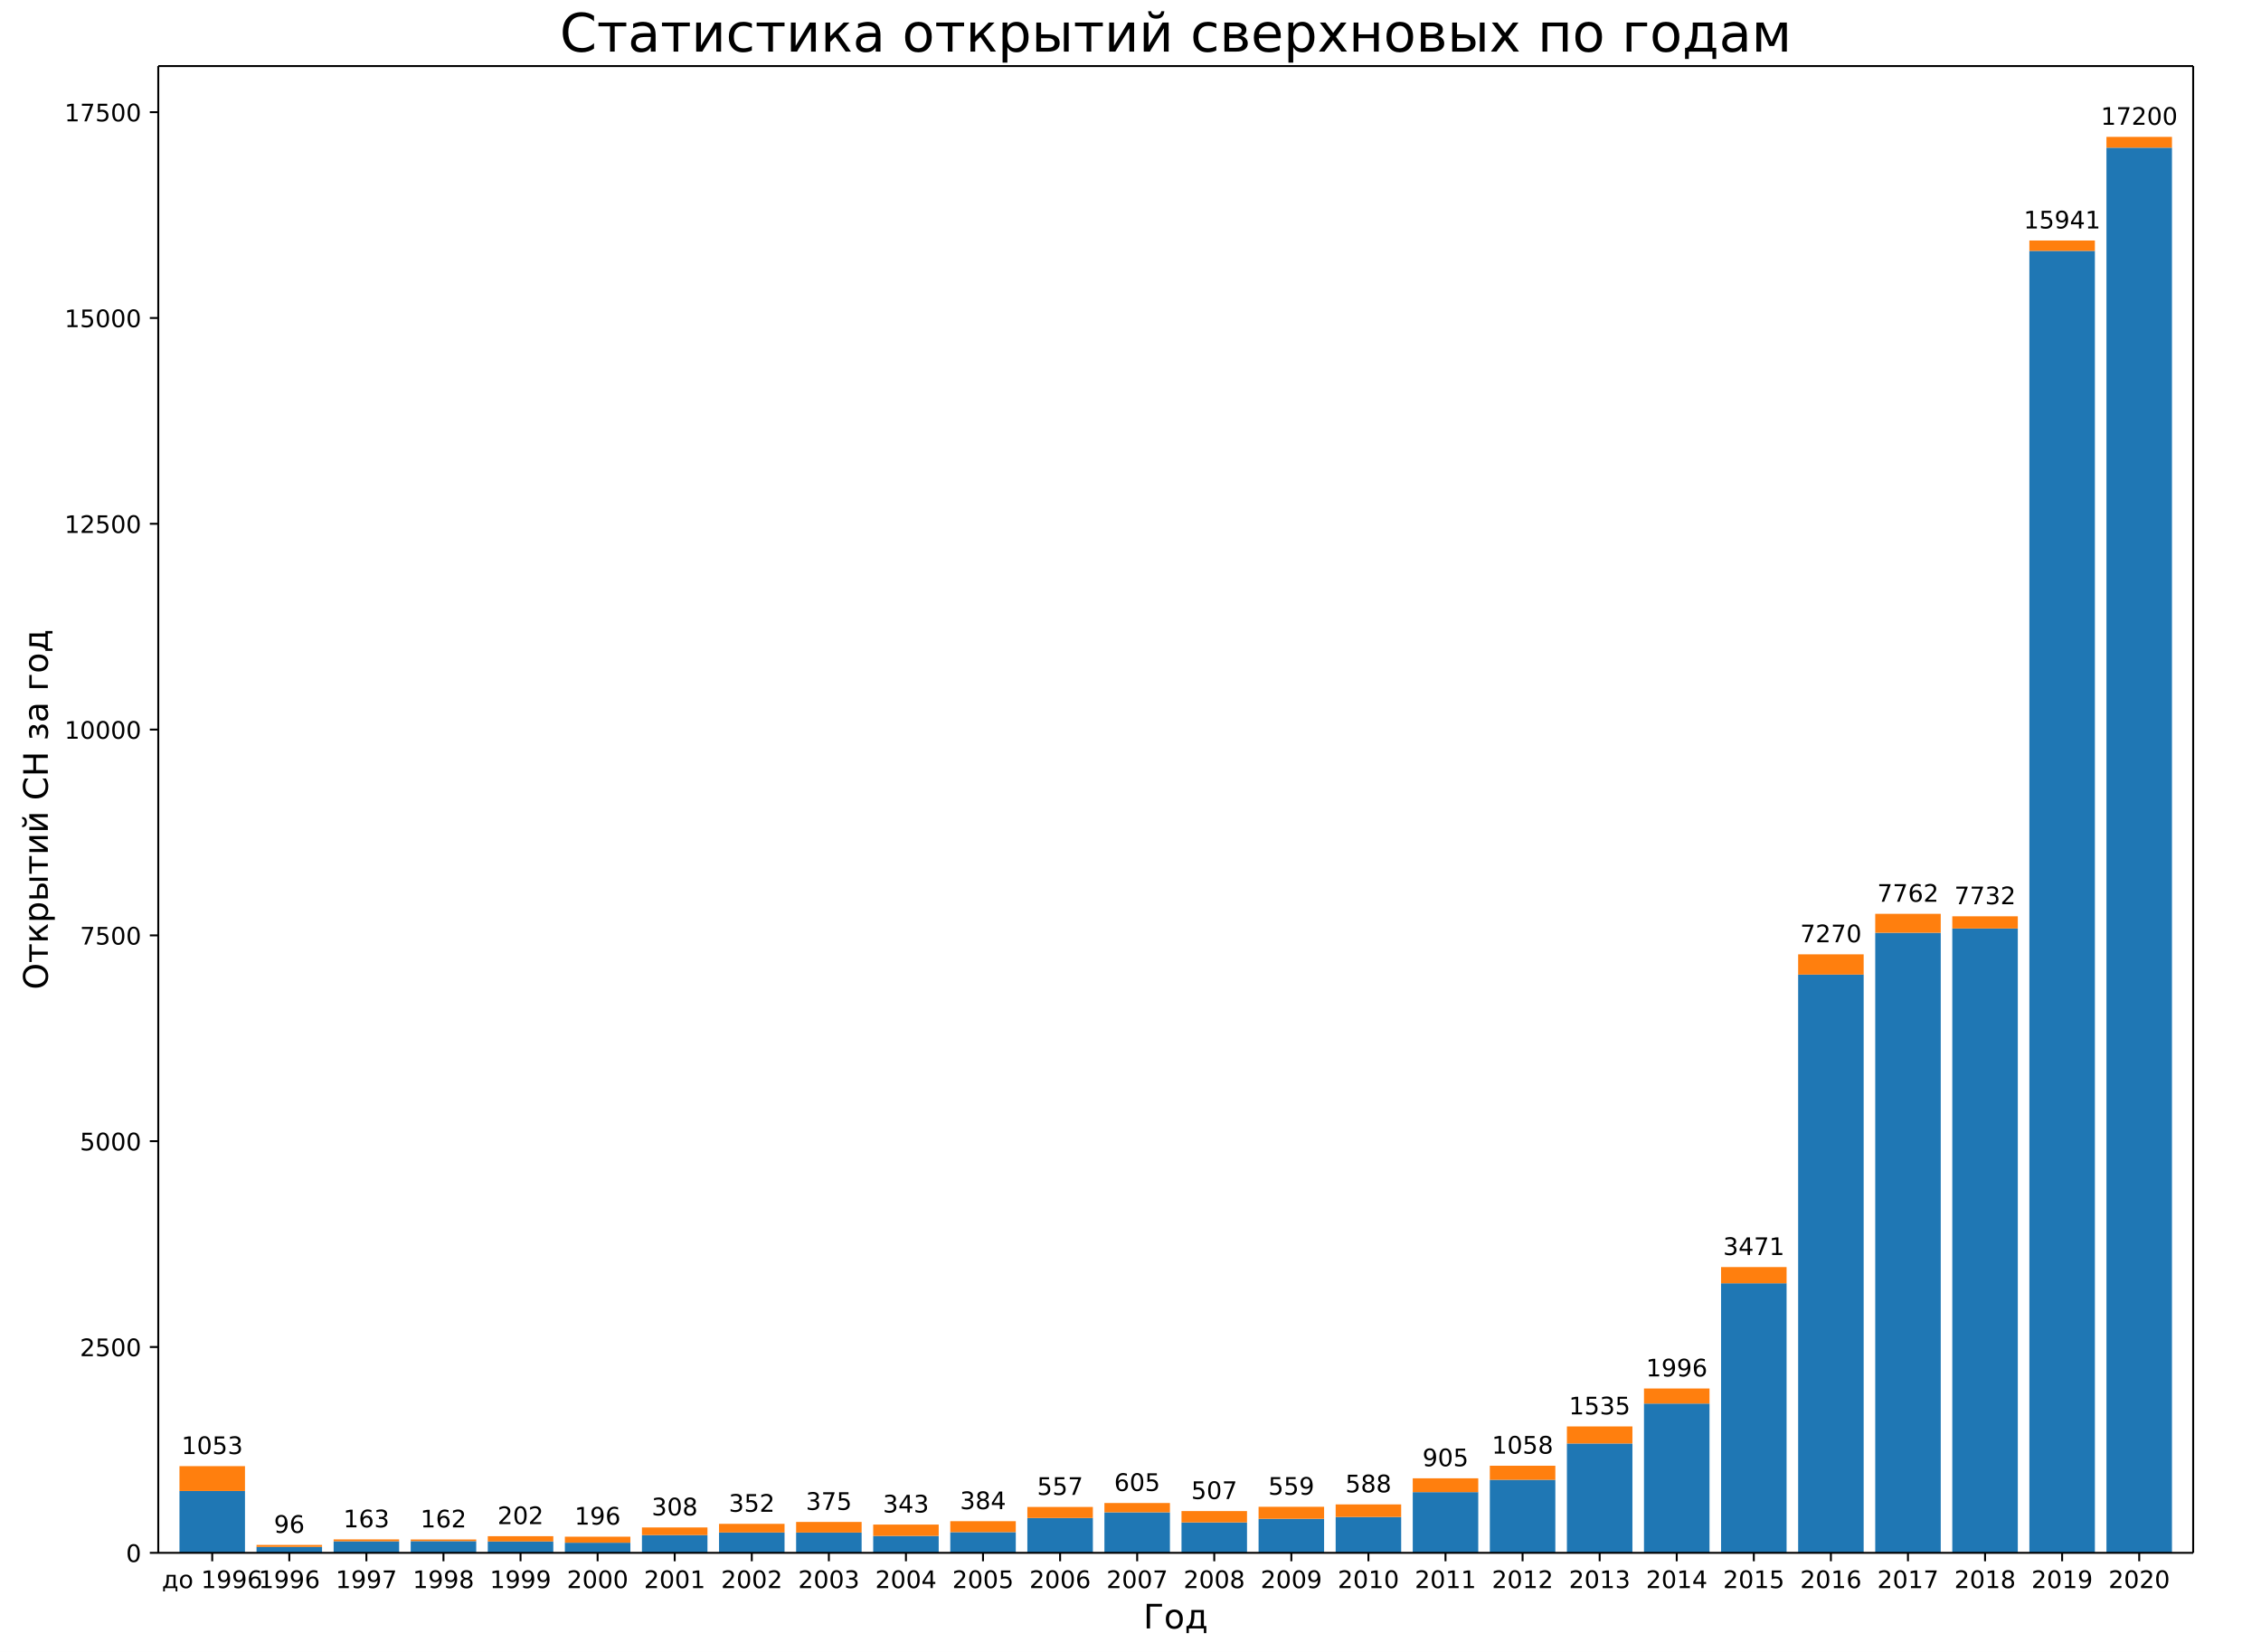
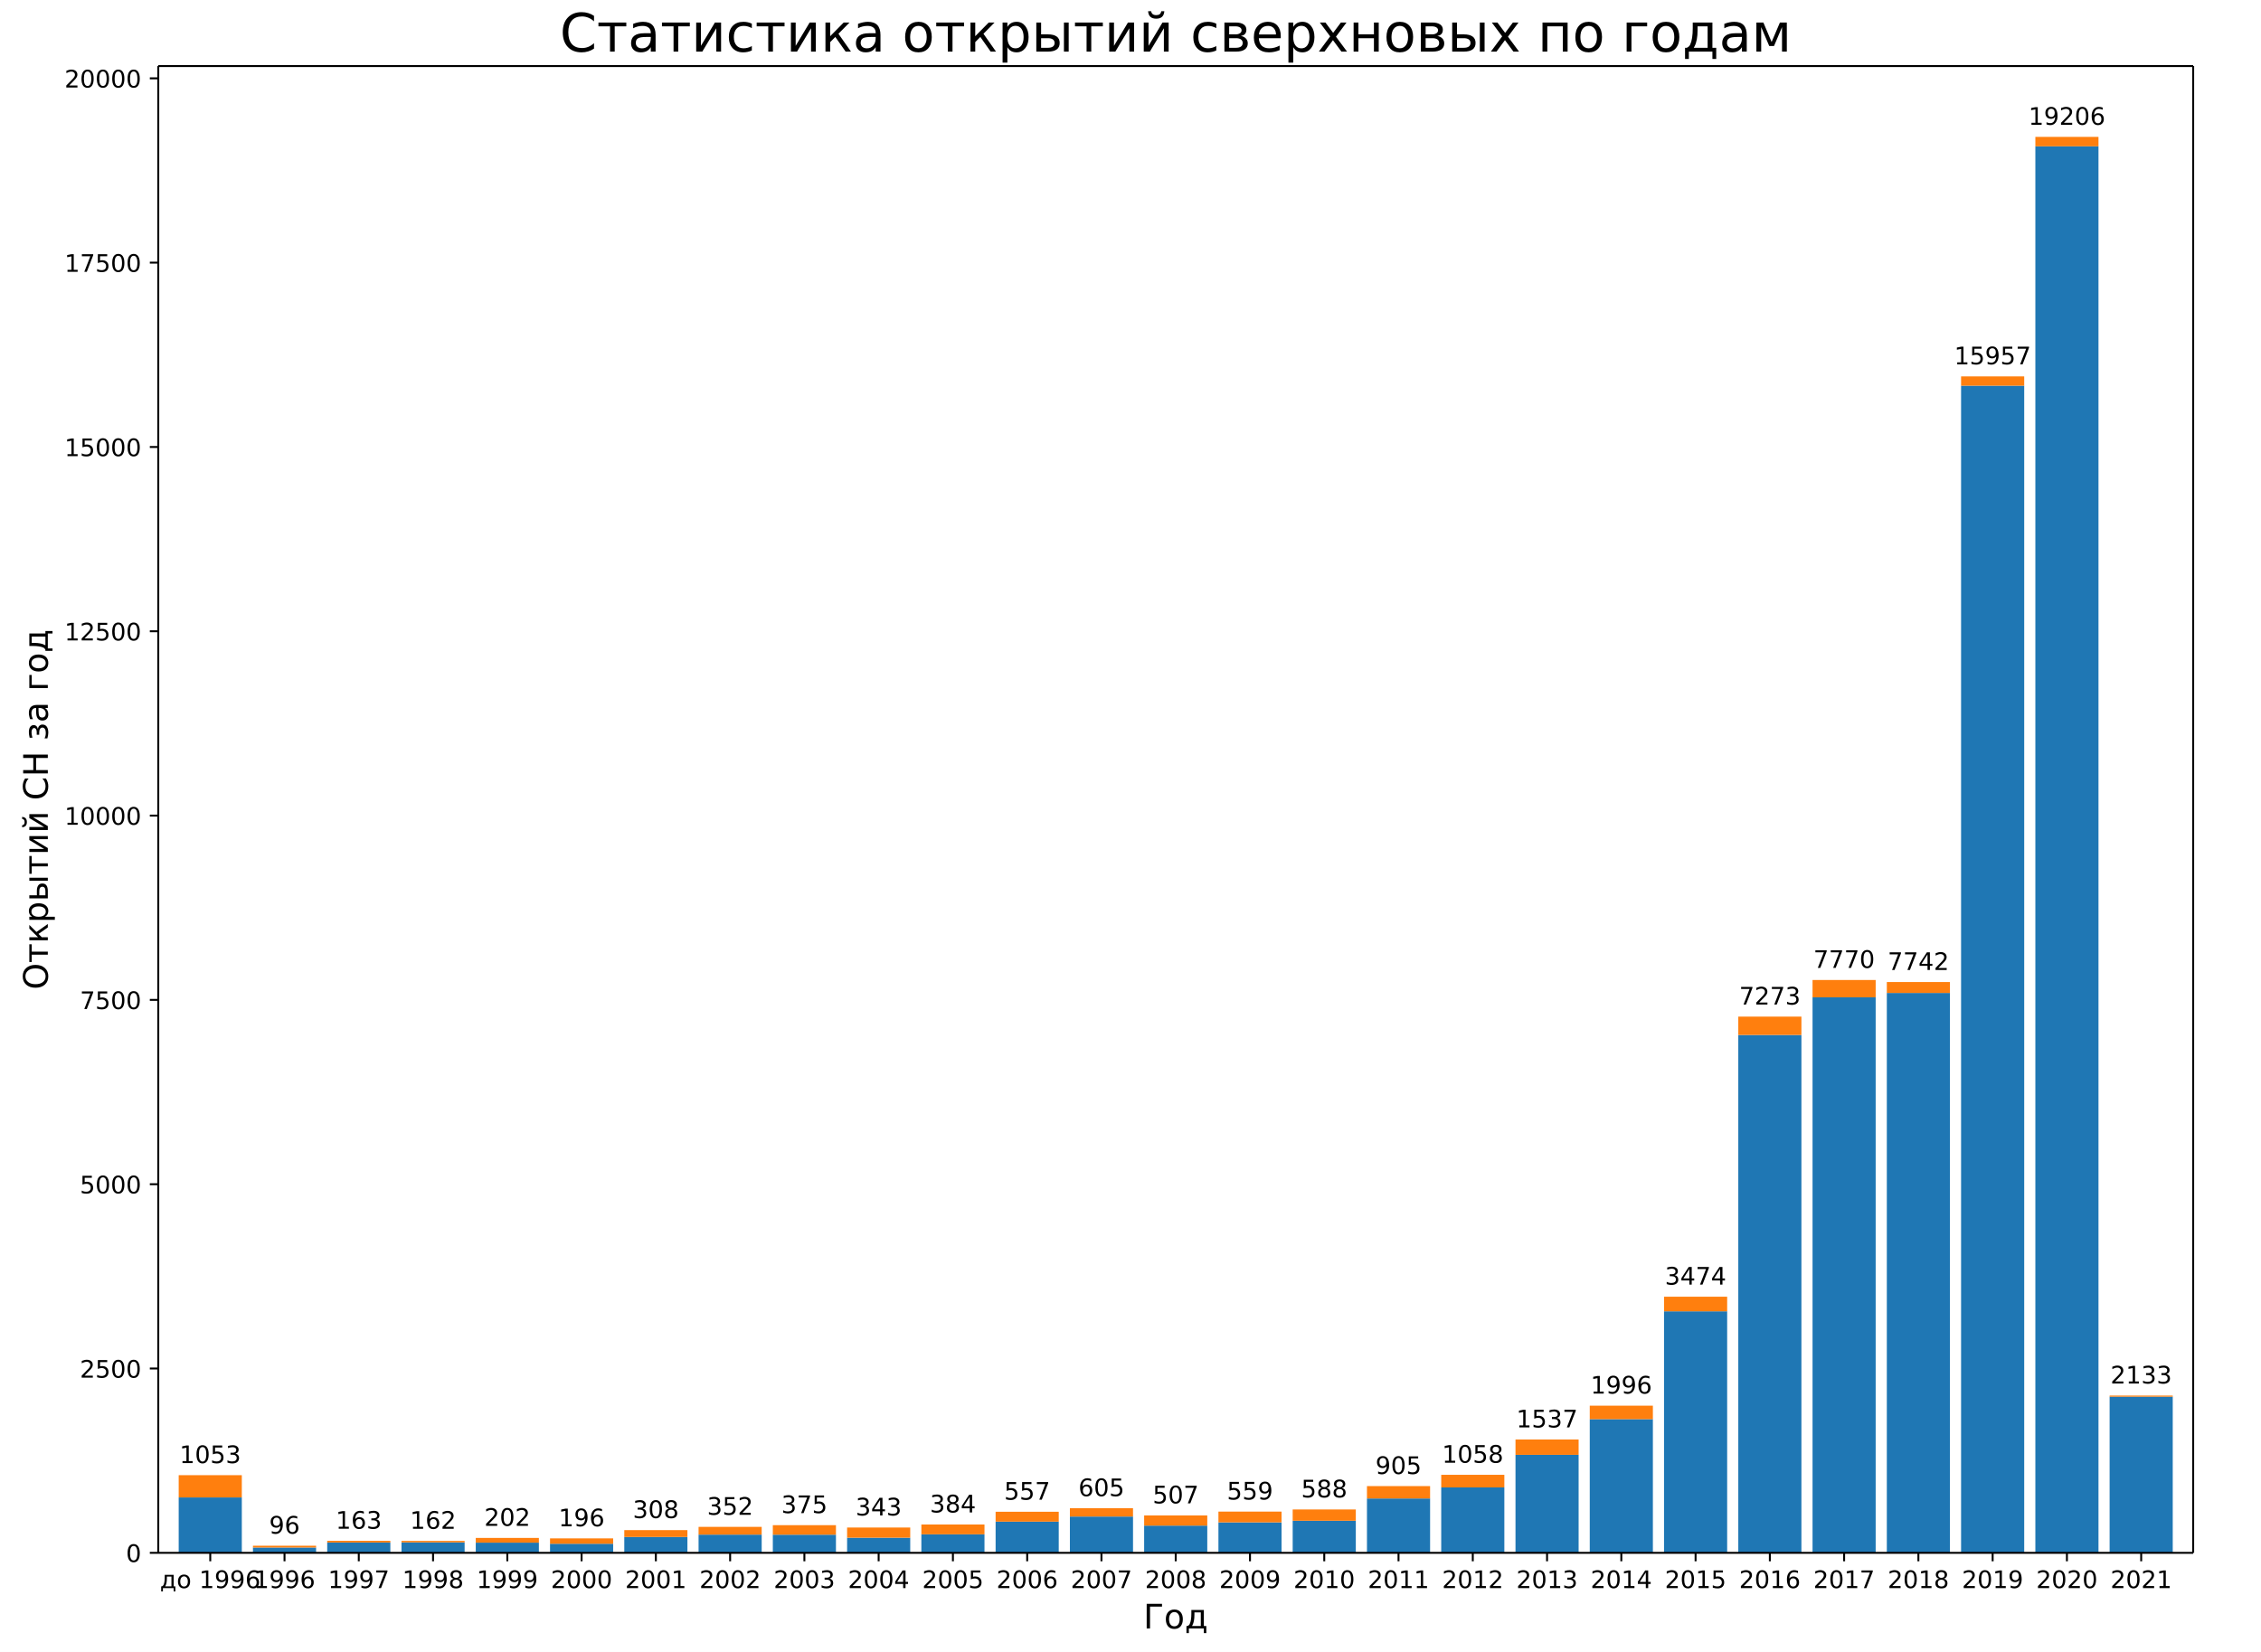
<svg xmlns="http://www.w3.org/2000/svg" xmlns:xlink="http://www.w3.org/1999/xlink" width="936pt" height="684pt" version="1.1" viewBox="0 0 936 684">
  <defs>
    <style type="text/css">*{stroke-linecap:butt;stroke-linejoin:round;}</style>
  </defs>
  <path d="m0 684h936v-684h-936z" fill="#fff" />
  <path d="m65.52 642.96h842.4v-615.6h-842.4z" fill="#fff" />
-   <path d="m74.295 642.96h27.123v-25.599h-27.123z" clip-path="url(#a)" fill="#1f77b4" />
-   <path d="m106.2 642.96h27.123v-2.454h-27.123z" clip-path="url(#a)" fill="#1f77b4" />
-   <path d="m138.11 642.96h27.123v-4.772h-27.123z" clip-path="url(#a)" fill="#1f77b4" />
-   <path d="m170.02 642.96h27.123v-4.84h-27.123z" clip-path="url(#a)" fill="#1f77b4" />
-   <path d="m201.93 642.96h27.123v-4.704h-27.123z" clip-path="url(#a)" fill="#1f77b4" />
-   <path d="m233.84 642.96h27.123v-4.193h-27.123z" clip-path="url(#a)" fill="#1f77b4" />
-   <path d="m265.75 642.96h27.123v-7.329h-27.123z" clip-path="url(#a)" fill="#1f77b4" />
-   <path d="m297.66 642.96h27.123v-8.419h-27.123z" clip-path="url(#a)" fill="#1f77b4" />
-   <path d="m329.57 642.96h27.123v-8.385h-27.123z" clip-path="url(#a)" fill="#1f77b4" />
-   <path d="m361.48 642.96h27.123v-6.988h-27.123z" clip-path="url(#a)" fill="#1f77b4" />
-   <path d="m393.39 642.96h27.123v-8.556h-27.123z" clip-path="url(#a)" fill="#1f77b4" />
-   <path d="m425.3 642.96h27.123v-14.419h-27.123z" clip-path="url(#a)" fill="#1f77b4" />
-   <path d="m457.2 642.96h27.123v-16.77h-27.123z" clip-path="url(#a)" fill="#1f77b4" />
-   <path d="m489.11 642.96h27.123v-12.578h-27.123z" clip-path="url(#a)" fill="#1f77b4" />
-   <path d="m521.02 642.96h27.123v-14.078h-27.123z" clip-path="url(#a)" fill="#1f77b4" />
-   <path d="m552.93 642.96h27.123v-14.828h-27.123z" clip-path="url(#a)" fill="#1f77b4" />
-   <path d="m584.84 642.96h27.123v-25.122h-27.123z" clip-path="url(#a)" fill="#1f77b4" />
-   <path d="m616.75 642.96h27.123v-30.235h-27.123z" clip-path="url(#a)" fill="#1f77b4" />
-   <path d="m648.66 642.96h27.123v-45.267h-27.123z" clip-path="url(#a)" fill="#1f77b4" />
-   <path d="m680.57 642.96h27.123v-61.799h-27.123z" clip-path="url(#a)" fill="#1f77b4" />
-   <path d="m712.48 642.96h27.123v-111.6h-27.123z" clip-path="url(#a)" fill="#1f77b4" />
-   <path d="m744.39 642.96h27.123v-239.42h-27.123z" clip-path="url(#a)" fill="#1f77b4" />
-   <path d="m776.3 642.96h27.123v-256.74h-27.123z" clip-path="url(#a)" fill="#1f77b4" />
-   <path d="m808.2 642.96h27.123v-258.51h-27.123z" clip-path="url(#a)" fill="#1f77b4" />
-   <path d="m840.11 642.96h27.123v-539.08h-27.123z" clip-path="url(#a)" fill="#1f77b4" />
-   <path d="m872.02 642.96h27.123v-581.82h-27.123z" clip-path="url(#a)" fill="#1f77b4" />
-   <path d="m74.295 617.36h27.123v-10.294h-27.123z" clip-path="url(#a)" fill="#ff7f0e" />
-   <path d="m106.2 640.51h27.123v-0.818h-27.123z" clip-path="url(#a)" fill="#ff7f0e" />
-   <path d="m138.11 638.19h27.123v-0.784h-27.123z" clip-path="url(#a)" fill="#ff7f0e" />
-   <path d="m170.02 638.12h27.123v-0.682h-27.123z" clip-path="url(#a)" fill="#ff7f0e" />
-   <path d="m201.93 638.26h27.123v-2.182h-27.123z" clip-path="url(#a)" fill="#ff7f0e" />
-   <path d="m233.84 638.77h27.123v-2.488h-27.123z" clip-path="url(#a)" fill="#ff7f0e" />
-   <path d="m265.75 635.63h27.123v-3.17h-27.123z" clip-path="url(#a)" fill="#ff7f0e" />
-   <path d="m297.66 634.54h27.123v-3.579h-27.123z" clip-path="url(#a)" fill="#ff7f0e" />
-   <path d="m329.57 634.57h27.123v-4.397h-27.123z" clip-path="url(#a)" fill="#ff7f0e" />
-   <path d="m361.48 635.97h27.123v-4.704h-27.123z" clip-path="url(#a)" fill="#ff7f0e" />
-   <path d="m393.39 634.4h27.123v-4.534h-27.123z" clip-path="url(#a)" fill="#ff7f0e" />
-   <path d="m425.3 628.54h27.123v-4.568h-27.123z" clip-path="url(#a)" fill="#ff7f0e" />
-   <path d="m457.2 626.19h27.123v-3.852h-27.123z" clip-path="url(#a)" fill="#ff7f0e" />
-   <path d="m489.11 630.38h27.123v-4.704h-27.123z" clip-path="url(#a)" fill="#ff7f0e" />
-   <path d="m521.02 628.88h27.123v-4.977h-27.123z" clip-path="url(#a)" fill="#ff7f0e" />
-   <path d="m552.93 628.13h27.123v-5.215h-27.123z" clip-path="url(#a)" fill="#ff7f0e" />
-   <path d="m584.84 617.84h27.123v-5.726h-27.123z" clip-path="url(#a)" fill="#ff7f0e" />
-   <path d="m616.75 612.73h27.123v-5.829h-27.123z" clip-path="url(#a)" fill="#ff7f0e" />
-   <path d="m648.66 597.69h27.123v-7.056h-27.123z" clip-path="url(#a)" fill="#ff7f0e" />
-   <path d="m680.57 581.16h27.123v-6.238h-27.123z" clip-path="url(#a)" fill="#ff7f0e" />
-   <path d="m712.48 531.36h27.123v-6.715h-27.123z" clip-path="url(#a)" fill="#ff7f0e" />
-   <path d="m744.39 403.54h27.123v-8.385h-27.123z" clip-path="url(#a)" fill="#ff7f0e" />
-   <path d="m776.3 386.22h27.123v-7.84h-27.123z" clip-path="url(#a)" fill="#ff7f0e" />
-   <path d="m808.2 384.45h27.123v-5.045h-27.123z" clip-path="url(#a)" fill="#ff7f0e" />
-   <path d="m840.11 103.88h27.123v-4.295h-27.123z" clip-path="url(#a)" fill="#ff7f0e" />
-   <path d="m872.02 61.14h27.123v-4.465h-27.123z" clip-path="url(#a)" fill="#ff7f0e" />
+   <path d="m73.975 642.96h26.133v-22.925h-26.133z" clip-path="url(#a)" fill="#1f77b4" />
+   <path d="m104.72 642.96h26.133v-2.198h-26.133z" clip-path="url(#a)" fill="#1f77b4" />
+   <path d="m135.46 642.96h26.133v-4.274h-26.133z" clip-path="url(#a)" fill="#1f77b4" />
+   <path d="m166.21 642.96h26.133v-4.335h-26.133z" clip-path="url(#a)" fill="#1f77b4" />
+   <path d="m196.95 642.96h26.133v-4.213h-26.133z" clip-path="url(#a)" fill="#1f77b4" />
+   <path d="m227.7 642.96h26.133v-3.755h-26.133z" clip-path="url(#a)" fill="#1f77b4" />
+   <path d="m258.44 642.96h26.133v-6.563h-26.133z" clip-path="url(#a)" fill="#1f77b4" />
+   <path d="m289.19 642.96h26.133v-7.54h-26.133z" clip-path="url(#a)" fill="#1f77b4" />
+   <path d="m319.93 642.96h26.133v-7.509h-26.133z" clip-path="url(#a)" fill="#1f77b4" />
+   <path d="m350.68 642.96h26.133v-6.258h-26.133z" clip-path="url(#a)" fill="#1f77b4" />
+   <path d="m381.42 642.96h26.133v-7.662h-26.133z" clip-path="url(#a)" fill="#1f77b4" />
+   <path d="m412.16 642.96h26.133v-12.913h-26.133z" clip-path="url(#a)" fill="#1f77b4" />
+   <path d="m442.91 642.96h26.133v-15.019h-26.133z" clip-path="url(#a)" fill="#1f77b4" />
+   <path d="m473.65 642.96h26.133v-11.264h-26.133z" clip-path="url(#a)" fill="#1f77b4" />
+   <path d="m504.4 642.96h26.133v-12.607h-26.133z" clip-path="url(#a)" fill="#1f77b4" />
+   <path d="m535.14 642.96h26.133v-13.279h-26.133z" clip-path="url(#a)" fill="#1f77b4" />
+   <path d="m565.89 642.96h26.133v-22.498h-26.133z" clip-path="url(#a)" fill="#1f77b4" />
+   <path d="m596.63 642.96h26.133v-27.077h-26.133z" clip-path="url(#a)" fill="#1f77b4" />
+   <path d="m627.38 642.96h26.133v-40.569h-26.133z" clip-path="url(#a)" fill="#1f77b4" />
+   <path d="m658.12 642.96h26.133v-55.344h-26.133z" clip-path="url(#a)" fill="#1f77b4" />
+   <path d="m688.87 642.96h26.133v-100h-26.133z" clip-path="url(#a)" fill="#1f77b4" />
+   <path d="m719.61 642.96h26.133v-214.42h-26.133z" clip-path="url(#a)" fill="#1f77b4" />
+   <path d="m750.35 642.96h26.133v-230.01h-26.133z" clip-path="url(#a)" fill="#1f77b4" />
+   <path d="m781.1 642.96h26.133v-231.82h-26.133z" clip-path="url(#a)" fill="#1f77b4" />
+   <path d="m811.84 642.96h26.133v-483.26h-26.133z" clip-path="url(#a)" fill="#1f77b4" />
+   <path d="m842.59 642.96h26.133v-582.38h-26.133z" clip-path="url(#a)" fill="#1f77b4" />
+   <path d="m873.33 642.96h26.133v-64.654h-26.133z" clip-path="url(#a)" fill="#1f77b4" />
+   <path d="m73.975 620.03h26.133v-9.219h-26.133z" clip-path="url(#a)" fill="#ff7f0e" />
+   <path d="m104.72 640.76h26.133v-0.733h-26.133z" clip-path="url(#a)" fill="#ff7f0e" />
+   <path d="m135.46 638.69h26.133v-0.702h-26.133z" clip-path="url(#a)" fill="#ff7f0e" />
+   <path d="m166.21 638.63h26.133v-0.611h-26.133z" clip-path="url(#a)" fill="#ff7f0e" />
+   <path d="m196.95 638.75h26.133v-1.954h-26.133z" clip-path="url(#a)" fill="#ff7f0e" />
+   <path d="m227.7 639.21h26.133v-2.228h-26.133z" clip-path="url(#a)" fill="#ff7f0e" />
+   <path d="m258.44 636.4h26.133v-2.839h-26.133z" clip-path="url(#a)" fill="#ff7f0e" />
+   <path d="m289.19 635.42h26.133v-3.205h-26.133z" clip-path="url(#a)" fill="#ff7f0e" />
+   <path d="m319.93 635.45h26.133v-3.938h-26.133z" clip-path="url(#a)" fill="#ff7f0e" />
+   <path d="m350.68 636.7h26.133v-4.213h-26.133z" clip-path="url(#a)" fill="#ff7f0e" />
+   <path d="m381.42 635.3h26.133v-4.06h-26.133z" clip-path="url(#a)" fill="#ff7f0e" />
+   <path d="m412.16 630.05h26.133v-4.09h-26.133z" clip-path="url(#a)" fill="#ff7f0e" />
+   <path d="m442.91 627.94h26.133v-3.45h-26.133z" clip-path="url(#a)" fill="#ff7f0e" />
+   <path d="m473.65 631.7h26.133v-4.213h-26.133z" clip-path="url(#a)" fill="#ff7f0e" />
+   <path d="m504.4 630.35h26.133v-4.457h-26.133z" clip-path="url(#a)" fill="#ff7f0e" />
+   <path d="m535.14 629.68h26.133v-4.67h-26.133z" clip-path="url(#a)" fill="#ff7f0e" />
+   <path d="m565.89 620.46h26.133v-5.128h-26.133z" clip-path="url(#a)" fill="#ff7f0e" />
+   <path d="m596.63 615.88h26.133v-5.22h-26.133z" clip-path="url(#a)" fill="#ff7f0e" />
+   <path d="m627.38 602.39h26.133v-6.349h-26.133z" clip-path="url(#a)" fill="#ff7f0e" />
+   <path d="m658.12 587.62h26.133v-5.586h-26.133z" clip-path="url(#a)" fill="#ff7f0e" />
+   <path d="m688.87 542.96h26.133v-6.044h-26.133z" clip-path="url(#a)" fill="#ff7f0e" />
+   <path d="m719.61 428.54h26.133v-7.601h-26.133z" clip-path="url(#a)" fill="#ff7f0e" />
+   <path d="m750.35 412.95h26.133v-7.174h-26.133z" clip-path="url(#a)" fill="#ff7f0e" />
+   <path d="m781.1 411.14h26.133v-4.518h-26.133z" clip-path="url(#a)" fill="#ff7f0e" />
+   <path d="m811.84 159.7h26.133v-3.846h-26.133z" clip-path="url(#a)" fill="#ff7f0e" />
+   <path d="m842.59 60.582h26.133v-3.907h-26.133z" clip-path="url(#a)" fill="#ff7f0e" />
+   <path d="m873.33 578.31h26.133v-0.458h-26.133z" clip-path="url(#a)" fill="#ff7f0e" />
  <defs>
    <path id="b" d="m0 0v3.5" stroke="#000" stroke-width=".8" />
  </defs>
-   <use x="87.856" y="642.96" stroke="#000000" stroke-width=".8" xlink:href="#b" />
-   <text transform="rotate(-0 87.856 657.56)" x="87.856" y="657.558" font-family="DejaVu Sans" font-size="10px" text-anchor="middle">до 1996</text>
-   <use x="119.765" y="642.96" stroke="#000000" stroke-width=".8" xlink:href="#b" />
-   <text transform="rotate(-0 119.77 657.56)" x="119.765" y="657.558" font-family="DejaVu Sans" font-size="10px" text-anchor="middle">1996</text>
-   <use x="151.675" y="642.96" stroke="#000000" stroke-width=".8" xlink:href="#b" />
-   <text transform="rotate(-0 151.67 657.56)" x="151.675" y="657.558" font-family="DejaVu Sans" font-size="10px" text-anchor="middle">1997</text>
-   <use x="183.584" y="642.96" stroke="#000000" stroke-width=".8" xlink:href="#b" />
-   <text transform="rotate(-0 183.58 657.56)" x="183.584" y="657.558" font-family="DejaVu Sans" font-size="10px" text-anchor="middle">1998</text>
-   <use x="215.493" y="642.96" stroke="#000000" stroke-width=".8" xlink:href="#b" />
-   <text transform="rotate(-0 215.49 657.56)" x="215.493" y="657.558" font-family="DejaVu Sans" font-size="10px" text-anchor="middle">1999</text>
-   <use x="247.402" y="642.96" stroke="#000000" stroke-width=".8" xlink:href="#b" />
-   <text transform="rotate(-0 247.4 657.56)" x="247.402" y="657.558" font-family="DejaVu Sans" font-size="10px" text-anchor="middle">2000</text>
-   <use x="279.311" y="642.96" stroke="#000000" stroke-width=".8" xlink:href="#b" />
-   <text transform="rotate(-0 279.31 657.56)" x="279.311" y="657.558" font-family="DejaVu Sans" font-size="10px" text-anchor="middle">2001</text>
-   <use x="311.22" y="642.96" stroke="#000000" stroke-width=".8" xlink:href="#b" />
-   <text transform="rotate(-0 311.22 657.56)" x="311.22" y="657.558" font-family="DejaVu Sans" font-size="10px" text-anchor="middle">2002</text>
-   <use x="343.129" y="642.96" stroke="#000000" stroke-width=".8" xlink:href="#b" />
-   <text transform="rotate(-0 343.13 657.56)" x="343.129" y="657.558" font-family="DejaVu Sans" font-size="10px" text-anchor="middle">2003</text>
-   <use x="375.038" y="642.96" stroke="#000000" stroke-width=".8" xlink:href="#b" />
-   <text transform="rotate(-0 375.04 657.56)" x="375.038" y="657.558" font-family="DejaVu Sans" font-size="10px" text-anchor="middle">2004</text>
-   <use x="406.947" y="642.96" stroke="#000000" stroke-width=".8" xlink:href="#b" />
-   <text transform="rotate(-0 406.95 657.56)" x="406.947" y="657.558" font-family="DejaVu Sans" font-size="10px" text-anchor="middle">2005</text>
-   <use x="438.856" y="642.96" stroke="#000000" stroke-width=".8" xlink:href="#b" />
-   <text transform="rotate(-0 438.86 657.56)" x="438.856" y="657.558" font-family="DejaVu Sans" font-size="10px" text-anchor="middle">2006</text>
-   <use x="470.765" y="642.96" stroke="#000000" stroke-width=".8" xlink:href="#b" />
-   <text transform="rotate(-0 470.77 657.56)" x="470.765" y="657.558" font-family="DejaVu Sans" font-size="10px" text-anchor="middle">2007</text>
-   <use x="502.675" y="642.96" stroke="#000000" stroke-width=".8" xlink:href="#b" />
-   <text transform="rotate(-0 502.67 657.56)" x="502.675" y="657.558" font-family="DejaVu Sans" font-size="10px" text-anchor="middle">2008</text>
-   <use x="534.584" y="642.96" stroke="#000000" stroke-width=".8" xlink:href="#b" />
-   <text transform="rotate(-0 534.58 657.56)" x="534.584" y="657.558" font-family="DejaVu Sans" font-size="10px" text-anchor="middle">2009</text>
-   <use x="566.493" y="642.96" stroke="#000000" stroke-width=".8" xlink:href="#b" />
-   <text transform="rotate(-0 566.49 657.56)" x="566.493" y="657.558" font-family="DejaVu Sans" font-size="10px" text-anchor="middle">2010</text>
-   <use x="598.402" y="642.96" stroke="#000000" stroke-width=".8" xlink:href="#b" />
-   <text transform="rotate(-0 598.4 657.56)" x="598.402" y="657.558" font-family="DejaVu Sans" font-size="10px" text-anchor="middle">2011</text>
-   <use x="630.311" y="642.96" stroke="#000000" stroke-width=".8" xlink:href="#b" />
-   <text transform="rotate(-0 630.31 657.56)" x="630.311" y="657.558" font-family="DejaVu Sans" font-size="10px" text-anchor="middle">2012</text>
-   <use x="662.22" y="642.96" stroke="#000000" stroke-width=".8" xlink:href="#b" />
-   <text transform="rotate(-0 662.22 657.56)" x="662.22" y="657.558" font-family="DejaVu Sans" font-size="10px" text-anchor="middle">2013</text>
-   <use x="694.129" y="642.96" stroke="#000000" stroke-width=".8" xlink:href="#b" />
-   <text transform="rotate(-0 694.13 657.56)" x="694.129" y="657.558" font-family="DejaVu Sans" font-size="10px" text-anchor="middle">2014</text>
-   <use x="726.038" y="642.96" stroke="#000000" stroke-width=".8" xlink:href="#b" />
-   <text transform="rotate(-0 726.04 657.56)" x="726.038" y="657.558" font-family="DejaVu Sans" font-size="10px" text-anchor="middle">2015</text>
-   <use x="757.947" y="642.96" stroke="#000000" stroke-width=".8" xlink:href="#b" />
-   <text transform="rotate(-0 757.95 657.56)" x="757.947" y="657.558" font-family="DejaVu Sans" font-size="10px" text-anchor="middle">2016</text>
-   <use x="789.856" y="642.96" stroke="#000000" stroke-width=".8" xlink:href="#b" />
-   <text transform="rotate(-0 789.86 657.56)" x="789.856" y="657.558" font-family="DejaVu Sans" font-size="10px" text-anchor="middle">2017</text>
-   <use x="821.765" y="642.96" stroke="#000000" stroke-width=".8" xlink:href="#b" />
-   <text transform="rotate(-0 821.77 657.56)" x="821.765" y="657.558" font-family="DejaVu Sans" font-size="10px" text-anchor="middle">2018</text>
-   <use x="853.675" y="642.96" stroke="#000000" stroke-width=".8" xlink:href="#b" />
-   <text transform="rotate(-0 853.67 657.56)" x="853.675" y="657.558" font-family="DejaVu Sans" font-size="10px" text-anchor="middle">2019</text>
-   <use x="885.584" y="642.96" stroke="#000000" stroke-width=".8" xlink:href="#b" />
-   <text transform="rotate(-0 885.58 657.56)" x="885.584" y="657.558" font-family="DejaVu Sans" font-size="10px" text-anchor="middle">2020</text>
+   <use x="87.041" y="642.96" stroke="#000000" stroke-width=".8" xlink:href="#b" />
+   <text transform="rotate(-0 87.041 657.56)" x="87.041" y="657.558" font-family="DejaVu Sans" font-size="10px" text-anchor="middle">до 1996</text>
+   <use x="117.786" y="642.96" stroke="#000000" stroke-width=".8" xlink:href="#b" />
+   <text transform="rotate(-0 117.79 657.56)" x="117.786" y="657.558" font-family="DejaVu Sans" font-size="10px" text-anchor="middle">1996</text>
+   <use x="148.53" y="642.96" stroke="#000000" stroke-width=".8" xlink:href="#b" />
+   <text transform="rotate(-0 148.53 657.56)" x="148.53" y="657.558" font-family="DejaVu Sans" font-size="10px" text-anchor="middle">1997</text>
+   <use x="179.275" y="642.96" stroke="#000000" stroke-width=".8" xlink:href="#b" />
+   <text transform="rotate(-0 179.27 657.56)" x="179.275" y="657.558" font-family="DejaVu Sans" font-size="10px" text-anchor="middle">1998</text>
+   <use x="210.019" y="642.96" stroke="#000000" stroke-width=".8" xlink:href="#b" />
+   <text transform="rotate(-0 210.02 657.56)" x="210.019" y="657.558" font-family="DejaVu Sans" font-size="10px" text-anchor="middle">1999</text>
+   <use x="240.764" y="642.96" stroke="#000000" stroke-width=".8" xlink:href="#b" />
+   <text transform="rotate(-0 240.76 657.56)" x="240.764" y="657.558" font-family="DejaVu Sans" font-size="10px" text-anchor="middle">2000</text>
+   <use x="271.508" y="642.96" stroke="#000000" stroke-width=".8" xlink:href="#b" />
+   <text transform="rotate(-0 271.51 657.56)" x="271.508" y="657.558" font-family="DejaVu Sans" font-size="10px" text-anchor="middle">2001</text>
+   <use x="302.253" y="642.96" stroke="#000000" stroke-width=".8" xlink:href="#b" />
+   <text transform="rotate(-0 302.25 657.56)" x="302.253" y="657.558" font-family="DejaVu Sans" font-size="10px" text-anchor="middle">2002</text>
+   <use x="332.997" y="642.96" stroke="#000000" stroke-width=".8" xlink:href="#b" />
+   <text transform="rotate(-0 333 657.56)" x="332.997" y="657.558" font-family="DejaVu Sans" font-size="10px" text-anchor="middle">2003</text>
+   <use x="363.742" y="642.96" stroke="#000000" stroke-width=".8" xlink:href="#b" />
+   <text transform="rotate(-0 363.74 657.56)" x="363.742" y="657.558" font-family="DejaVu Sans" font-size="10px" text-anchor="middle">2004</text>
+   <use x="394.486" y="642.96" stroke="#000000" stroke-width=".8" xlink:href="#b" />
+   <text transform="rotate(-0 394.49 657.56)" x="394.486" y="657.558" font-family="DejaVu Sans" font-size="10px" text-anchor="middle">2005</text>
+   <use x="425.231" y="642.96" stroke="#000000" stroke-width=".8" xlink:href="#b" />
+   <text transform="rotate(-0 425.23 657.56)" x="425.231" y="657.558" font-family="DejaVu Sans" font-size="10px" text-anchor="middle">2006</text>
+   <use x="455.975" y="642.96" stroke="#000000" stroke-width=".8" xlink:href="#b" />
+   <text transform="rotate(-0 455.98 657.56)" x="455.975" y="657.558" font-family="DejaVu Sans" font-size="10px" text-anchor="middle">2007</text>
+   <use x="486.72" y="642.96" stroke="#000000" stroke-width=".8" xlink:href="#b" />
+   <text transform="rotate(-0 486.72 657.56)" x="486.72" y="657.558" font-family="DejaVu Sans" font-size="10px" text-anchor="middle">2008</text>
+   <use x="517.465" y="642.96" stroke="#000000" stroke-width=".8" xlink:href="#b" />
+   <text transform="rotate(-0 517.46 657.56)" x="517.465" y="657.558" font-family="DejaVu Sans" font-size="10px" text-anchor="middle">2009</text>
+   <use x="548.209" y="642.96" stroke="#000000" stroke-width=".8" xlink:href="#b" />
+   <text transform="rotate(-0 548.21 657.56)" x="548.209" y="657.558" font-family="DejaVu Sans" font-size="10px" text-anchor="middle">2010</text>
+   <use x="578.954" y="642.96" stroke="#000000" stroke-width=".8" xlink:href="#b" />
+   <text transform="rotate(-0 578.95 657.56)" x="578.954" y="657.558" font-family="DejaVu Sans" font-size="10px" text-anchor="middle">2011</text>
+   <use x="609.698" y="642.96" stroke="#000000" stroke-width=".8" xlink:href="#b" />
+   <text transform="rotate(-0 609.7 657.56)" x="609.698" y="657.558" font-family="DejaVu Sans" font-size="10px" text-anchor="middle">2012</text>
+   <use x="640.443" y="642.96" stroke="#000000" stroke-width=".8" xlink:href="#b" />
+   <text transform="rotate(-0 640.44 657.56)" x="640.443" y="657.558" font-family="DejaVu Sans" font-size="10px" text-anchor="middle">2013</text>
+   <use x="671.187" y="642.96" stroke="#000000" stroke-width=".8" xlink:href="#b" />
+   <text transform="rotate(-0 671.19 657.56)" x="671.187" y="657.558" font-family="DejaVu Sans" font-size="10px" text-anchor="middle">2014</text>
+   <use x="701.932" y="642.96" stroke="#000000" stroke-width=".8" xlink:href="#b" />
+   <text transform="rotate(-0 701.93 657.56)" x="701.932" y="657.558" font-family="DejaVu Sans" font-size="10px" text-anchor="middle">2015</text>
+   <use x="732.676" y="642.96" stroke="#000000" stroke-width=".8" xlink:href="#b" />
+   <text transform="rotate(-0 732.68 657.56)" x="732.676" y="657.558" font-family="DejaVu Sans" font-size="10px" text-anchor="middle">2016</text>
+   <use x="763.421" y="642.96" stroke="#000000" stroke-width=".8" xlink:href="#b" />
+   <text transform="rotate(-0 763.42 657.56)" x="763.421" y="657.558" font-family="DejaVu Sans" font-size="10px" text-anchor="middle">2017</text>
+   <use x="794.165" y="642.96" stroke="#000000" stroke-width=".8" xlink:href="#b" />
+   <text transform="rotate(-0 794.17 657.56)" x="794.165" y="657.558" font-family="DejaVu Sans" font-size="10px" text-anchor="middle">2018</text>
+   <use x="824.91" y="642.96" stroke="#000000" stroke-width=".8" xlink:href="#b" />
+   <text transform="rotate(-0 824.91 657.56)" x="824.91" y="657.558" font-family="DejaVu Sans" font-size="10px" text-anchor="middle">2019</text>
+   <use x="855.654" y="642.96" stroke="#000000" stroke-width=".8" xlink:href="#b" />
+   <text transform="rotate(-0 855.65 657.56)" x="855.654" y="657.558" font-family="DejaVu Sans" font-size="10px" text-anchor="middle">2020</text>
+   <use x="886.399" y="642.96" stroke="#000000" stroke-width=".8" xlink:href="#b" />
+   <text transform="rotate(-0 886.4 657.56)" x="886.399" y="657.558" font-family="DejaVu Sans" font-size="10px" text-anchor="middle">2021</text>
  <text transform="rotate(-0 486.72 674.28)" x="486.72" y="674.276" font-family="DejaVu Sans" font-size="14px" text-anchor="middle">Год</text>
  <defs>
    <path id="c" d="m0 0h-3.5" stroke="#000" stroke-width=".8" />
  </defs>
  <use x="65.52" y="642.96" stroke="#000000" stroke-width=".8" xlink:href="#c" />
  <text transform="rotate(-0 58.52 646.76)" x="58.52" y="646.759" font-family="DejaVu Sans" font-size="10px" text-anchor="end">0</text>
-   <use x="65.52" y="557.744" stroke="#000000" stroke-width=".8" xlink:href="#c" />
-   <text transform="rotate(-0 58.52 561.54)" x="58.52" y="561.543" font-family="DejaVu Sans" font-size="10px" text-anchor="end">2500</text>
-   <use x="65.52" y="472.528" stroke="#000000" stroke-width=".8" xlink:href="#c" />
-   <text transform="rotate(-0 58.52 476.33)" x="58.52" y="476.327" font-family="DejaVu Sans" font-size="10px" text-anchor="end">5000</text>
-   <use x="65.52" y="387.312" stroke="#000000" stroke-width=".8" xlink:href="#c" />
-   <text transform="rotate(-0 58.52 391.11)" x="58.52" y="391.111" font-family="DejaVu Sans" font-size="10px" text-anchor="end">7500</text>
-   <use x="65.52" y="302.096" stroke="#000000" stroke-width=".8" xlink:href="#c" />
-   <text transform="rotate(-0 58.52 305.9)" x="58.52" y="305.895" font-family="DejaVu Sans" font-size="10px" text-anchor="end">10000</text>
-   <use x="65.52" y="216.88" stroke="#000000" stroke-width=".8" xlink:href="#c" />
-   <text transform="rotate(-0 58.52 220.68)" x="58.52" y="220.679" font-family="DejaVu Sans" font-size="10px" text-anchor="end">12500</text>
-   <use x="65.52" y="131.664" stroke="#000000" stroke-width=".8" xlink:href="#c" />
-   <text transform="rotate(-0 58.52 135.46)" x="58.52" y="135.464" font-family="DejaVu Sans" font-size="10px" text-anchor="end">15000</text>
-   <use x="65.52" y="46.448" stroke="#000000" stroke-width=".8" xlink:href="#c" />
-   <text transform="rotate(-0 58.52 50.248)" x="58.52" y="50.248" font-family="DejaVu Sans" font-size="10px" text-anchor="end">17500</text>
+   <use x="65.52" y="566.645" stroke="#000000" stroke-width=".8" xlink:href="#c" />
+   <text transform="rotate(-0 58.52 570.44)" x="58.52" y="570.444" font-family="DejaVu Sans" font-size="10px" text-anchor="end">2500</text>
+   <use x="65.52" y="490.329" stroke="#000000" stroke-width=".8" xlink:href="#c" />
+   <text transform="rotate(-0 58.52 494.13)" x="58.52" y="494.128" font-family="DejaVu Sans" font-size="10px" text-anchor="end">5000</text>
+   <use x="65.52" y="414.014" stroke="#000000" stroke-width=".8" xlink:href="#c" />
+   <text transform="rotate(-0 58.52 417.81)" x="58.52" y="417.813" font-family="DejaVu Sans" font-size="10px" text-anchor="end">7500</text>
+   <use x="65.52" y="337.698" stroke="#000000" stroke-width=".8" xlink:href="#c" />
+   <text transform="rotate(-0 58.52 341.5)" x="58.52" y="341.497" font-family="DejaVu Sans" font-size="10px" text-anchor="end">10000</text>
+   <use x="65.52" y="261.383" stroke="#000000" stroke-width=".8" xlink:href="#c" />
+   <text transform="rotate(-0 58.52 265.18)" x="58.52" y="265.182" font-family="DejaVu Sans" font-size="10px" text-anchor="end">12500</text>
+   <use x="65.52" y="185.067" stroke="#000000" stroke-width=".8" xlink:href="#c" />
+   <text transform="rotate(-0 58.52 188.87)" x="58.52" y="188.867" font-family="DejaVu Sans" font-size="10px" text-anchor="end">15000</text>
+   <use x="65.52" y="108.752" stroke="#000000" stroke-width=".8" xlink:href="#c" />
+   <text transform="rotate(-0 58.52 112.55)" x="58.52" y="112.551" font-family="DejaVu Sans" font-size="10px" text-anchor="end">17500</text>
+   <use x="65.52" y="32.437" stroke="#000000" stroke-width=".8" xlink:href="#c" />
+   <text transform="rotate(-0 58.52 36.236)" x="58.52" y="36.236" font-family="DejaVu Sans" font-size="10px" text-anchor="end">20000</text>
  <text transform="rotate(-90 19.796 335.16)" x="19.796" y="335.16" font-family="DejaVu Sans" font-size="14px" text-anchor="middle">Открытий СН за год</text>
  <path d="m65.52 642.96v-615.6" fill="none" stroke="#000" stroke-linecap="square" stroke-width=".8" />
  <path d="m907.92 642.96v-615.6" fill="none" stroke="#000" stroke-linecap="square" stroke-width=".8" />
  <path d="m65.52 642.96h842.4" fill="none" stroke="#000" stroke-linecap="square" stroke-width=".8" />
  <path d="m65.52 27.36h842.4" fill="none" stroke="#000" stroke-linecap="square" stroke-width=".8" />
-   <text transform="rotate(-0 87.856 602.07)" x="87.856" y="602.067" font-family="DejaVu Sans" font-size="10px" text-anchor="middle">1053</text>
-   <text transform="rotate(-0 119.77 634.69)" x="119.765" y="634.688" font-family="DejaVu Sans" font-size="10px" text-anchor="middle">96</text>
-   <text transform="rotate(-0 151.67 632.4)" x="151.675" y="632.404" font-family="DejaVu Sans" font-size="10px" text-anchor="middle">163</text>
-   <text transform="rotate(-0 183.58 632.44)" x="183.584" y="632.438" font-family="DejaVu Sans" font-size="10px" text-anchor="middle">162</text>
-   <text transform="rotate(-0 215.49 631.07)" x="215.493" y="631.075" font-family="DejaVu Sans" font-size="10px" text-anchor="middle">202</text>
-   <text transform="rotate(-0 247.4 631.28)" x="247.402" y="631.279" font-family="DejaVu Sans" font-size="10px" text-anchor="middle">196</text>
-   <text transform="rotate(-0 279.31 627.46)" x="279.311" y="627.461" font-family="DejaVu Sans" font-size="10px" text-anchor="middle">308</text>
-   <text transform="rotate(-0 311.22 625.96)" x="311.22" y="625.962" font-family="DejaVu Sans" font-size="10px" text-anchor="middle">352</text>
-   <text transform="rotate(-0 343.13 625.18)" x="343.129" y="625.178" font-family="DejaVu Sans" font-size="10px" text-anchor="middle">375</text>
-   <text transform="rotate(-0 375.04 626.27)" x="375.038" y="626.268" font-family="DejaVu Sans" font-size="10px" text-anchor="middle">343</text>
-   <text transform="rotate(-0 406.95 624.87)" x="406.947" y="624.871" font-family="DejaVu Sans" font-size="10px" text-anchor="middle">384</text>
-   <text transform="rotate(-0 438.86 618.97)" x="438.856" y="618.974" font-family="DejaVu Sans" font-size="10px" text-anchor="middle">557</text>
-   <text transform="rotate(-0 470.77 617.34)" x="470.765" y="617.338" font-family="DejaVu Sans" font-size="10px" text-anchor="middle">605</text>
-   <text transform="rotate(-0 502.67 620.68)" x="502.675" y="620.678" font-family="DejaVu Sans" font-size="10px" text-anchor="middle">507</text>
-   <text transform="rotate(-0 534.58 618.91)" x="534.584" y="618.906" font-family="DejaVu Sans" font-size="10px" text-anchor="middle">559</text>
-   <text transform="rotate(-0 566.49 617.92)" x="566.493" y="617.917" font-family="DejaVu Sans" font-size="10px" text-anchor="middle">588</text>
-   <text transform="rotate(-0 598.4 607.11)" x="598.402" y="607.112" font-family="DejaVu Sans" font-size="10px" text-anchor="middle">905</text>
-   <text transform="rotate(-0 630.31 601.9)" x="630.311" y="601.897" font-family="DejaVu Sans" font-size="10px" text-anchor="middle">1058</text>
-   <text transform="rotate(-0 662.22 585.64)" x="662.22" y="585.637" font-family="DejaVu Sans" font-size="10px" text-anchor="middle">1535</text>
-   <text transform="rotate(-0 694.13 569.92)" x="694.129" y="569.924" font-family="DejaVu Sans" font-size="10px" text-anchor="middle">1996</text>
-   <text transform="rotate(-0 726.04 519.65)" x="726.038" y="519.646" font-family="DejaVu Sans" font-size="10px" text-anchor="middle">3471</text>
-   <text transform="rotate(-0 757.95 390.15)" x="757.947" y="390.152" font-family="DejaVu Sans" font-size="10px" text-anchor="middle">7270</text>
-   <text transform="rotate(-0 789.86 373.38)" x="789.856" y="373.382" font-family="DejaVu Sans" font-size="10px" text-anchor="middle">7762</text>
-   <text transform="rotate(-0 821.77 374.4)" x="821.765" y="374.404" font-family="DejaVu Sans" font-size="10px" text-anchor="middle">7732</text>
-   <text transform="rotate(-0 853.67 94.589)" x="853.675" y="94.589" font-family="DejaVu Sans" font-size="10px" text-anchor="middle">15941</text>
-   <text transform="rotate(-0 885.58 51.674)" x="885.584" y="51.674" font-family="DejaVu Sans" font-size="10px" text-anchor="middle">17200</text>
+   <text transform="rotate(-0 87.041 605.82)" x="87.041" y="605.816" font-family="DejaVu Sans" font-size="10px" text-anchor="middle">1053</text>
+   <text transform="rotate(-0 117.79 635.03)" x="117.786" y="635.029" font-family="DejaVu Sans" font-size="10px" text-anchor="middle">96</text>
+   <text transform="rotate(-0 148.53 632.98)" x="148.53" y="632.984" font-family="DejaVu Sans" font-size="10px" text-anchor="middle">163</text>
+   <text transform="rotate(-0 179.27 633.01)" x="179.275" y="633.015" font-family="DejaVu Sans" font-size="10px" text-anchor="middle">162</text>
+   <text transform="rotate(-0 210.02 631.79)" x="210.019" y="631.794" font-family="DejaVu Sans" font-size="10px" text-anchor="middle">202</text>
+   <text transform="rotate(-0 240.76 631.98)" x="240.764" y="631.977" font-family="DejaVu Sans" font-size="10px" text-anchor="middle">196</text>
+   <text transform="rotate(-0 271.51 628.56)" x="271.508" y="628.558" font-family="DejaVu Sans" font-size="10px" text-anchor="middle">308</text>
+   <text transform="rotate(-0 302.25 627.21)" x="302.253" y="627.215" font-family="DejaVu Sans" font-size="10px" text-anchor="middle">352</text>
+   <text transform="rotate(-0 333 626.51)" x="332.997" y="626.513" font-family="DejaVu Sans" font-size="10px" text-anchor="middle">375</text>
+   <text transform="rotate(-0 363.74 627.49)" x="363.742" y="627.49" font-family="DejaVu Sans" font-size="10px" text-anchor="middle">343</text>
+   <text transform="rotate(-0 394.49 626.24)" x="394.486" y="626.238" font-family="DejaVu Sans" font-size="10px" text-anchor="middle">384</text>
+   <text transform="rotate(-0 425.23 620.96)" x="425.231" y="620.957" font-family="DejaVu Sans" font-size="10px" text-anchor="middle">557</text>
+   <text transform="rotate(-0 455.98 619.49)" x="455.975" y="619.492" font-family="DejaVu Sans" font-size="10px" text-anchor="middle">605</text>
+   <text transform="rotate(-0 486.72 622.48)" x="486.72" y="622.483" font-family="DejaVu Sans" font-size="10px" text-anchor="middle">507</text>
+   <text transform="rotate(-0 517.46 620.9)" x="517.465" y="620.896" font-family="DejaVu Sans" font-size="10px" text-anchor="middle">559</text>
+   <text transform="rotate(-0 548.21 620.01)" x="548.209" y="620.011" font-family="DejaVu Sans" font-size="10px" text-anchor="middle">588</text>
+   <text transform="rotate(-0 578.95 610.33)" x="578.954" y="610.334" font-family="DejaVu Sans" font-size="10px" text-anchor="middle">905</text>
+   <text transform="rotate(-0 609.7 605.66)" x="609.698" y="605.663" font-family="DejaVu Sans" font-size="10px" text-anchor="middle">1058</text>
+   <text transform="rotate(-0 640.44 591.04)" x="640.443" y="591.041" font-family="DejaVu Sans" font-size="10px" text-anchor="middle">1537</text>
+   <text transform="rotate(-0 671.19 577.03)" x="671.187" y="577.03" font-family="DejaVu Sans" font-size="10px" text-anchor="middle">1996</text>
+   <text transform="rotate(-0 701.93 531.91)" x="701.932" y="531.912" font-family="DejaVu Sans" font-size="10px" text-anchor="middle">3474</text>
+   <text transform="rotate(-0 732.68 415.94)" x="732.676" y="415.943" font-family="DejaVu Sans" font-size="10px" text-anchor="middle">7273</text>
+   <text transform="rotate(-0 763.42 400.77)" x="763.421" y="400.772" font-family="DejaVu Sans" font-size="10px" text-anchor="middle">7770</text>
+   <text transform="rotate(-0 794.17 401.63)" x="794.165" y="401.626" font-family="DejaVu Sans" font-size="10px" text-anchor="middle">7742</text>
+   <text transform="rotate(-0 824.91 150.85)" x="824.91" y="150.854" font-family="DejaVu Sans" font-size="10px" text-anchor="middle">15957</text>
+   <text transform="rotate(-0 855.65 51.674)" x="855.654" y="51.674" font-family="DejaVu Sans" font-size="10px" text-anchor="middle">19206</text>
+   <text transform="rotate(-0 886.4 572.85)" x="886.399" y="572.848" font-family="DejaVu Sans" font-size="10px" text-anchor="middle">2133</text>
  <text transform="rotate(-0 486.72 21.36)" x="486.72" y="21.36" font-family="DejaVu Sans" font-size="22px" text-anchor="middle">Статистика открытий сверхновых по годам</text>
  <defs>
    <clipPath id="a">
      <rect x="65.52" y="27.36" width="842.4" height="615.6" />
    </clipPath>
  </defs>
</svg>
